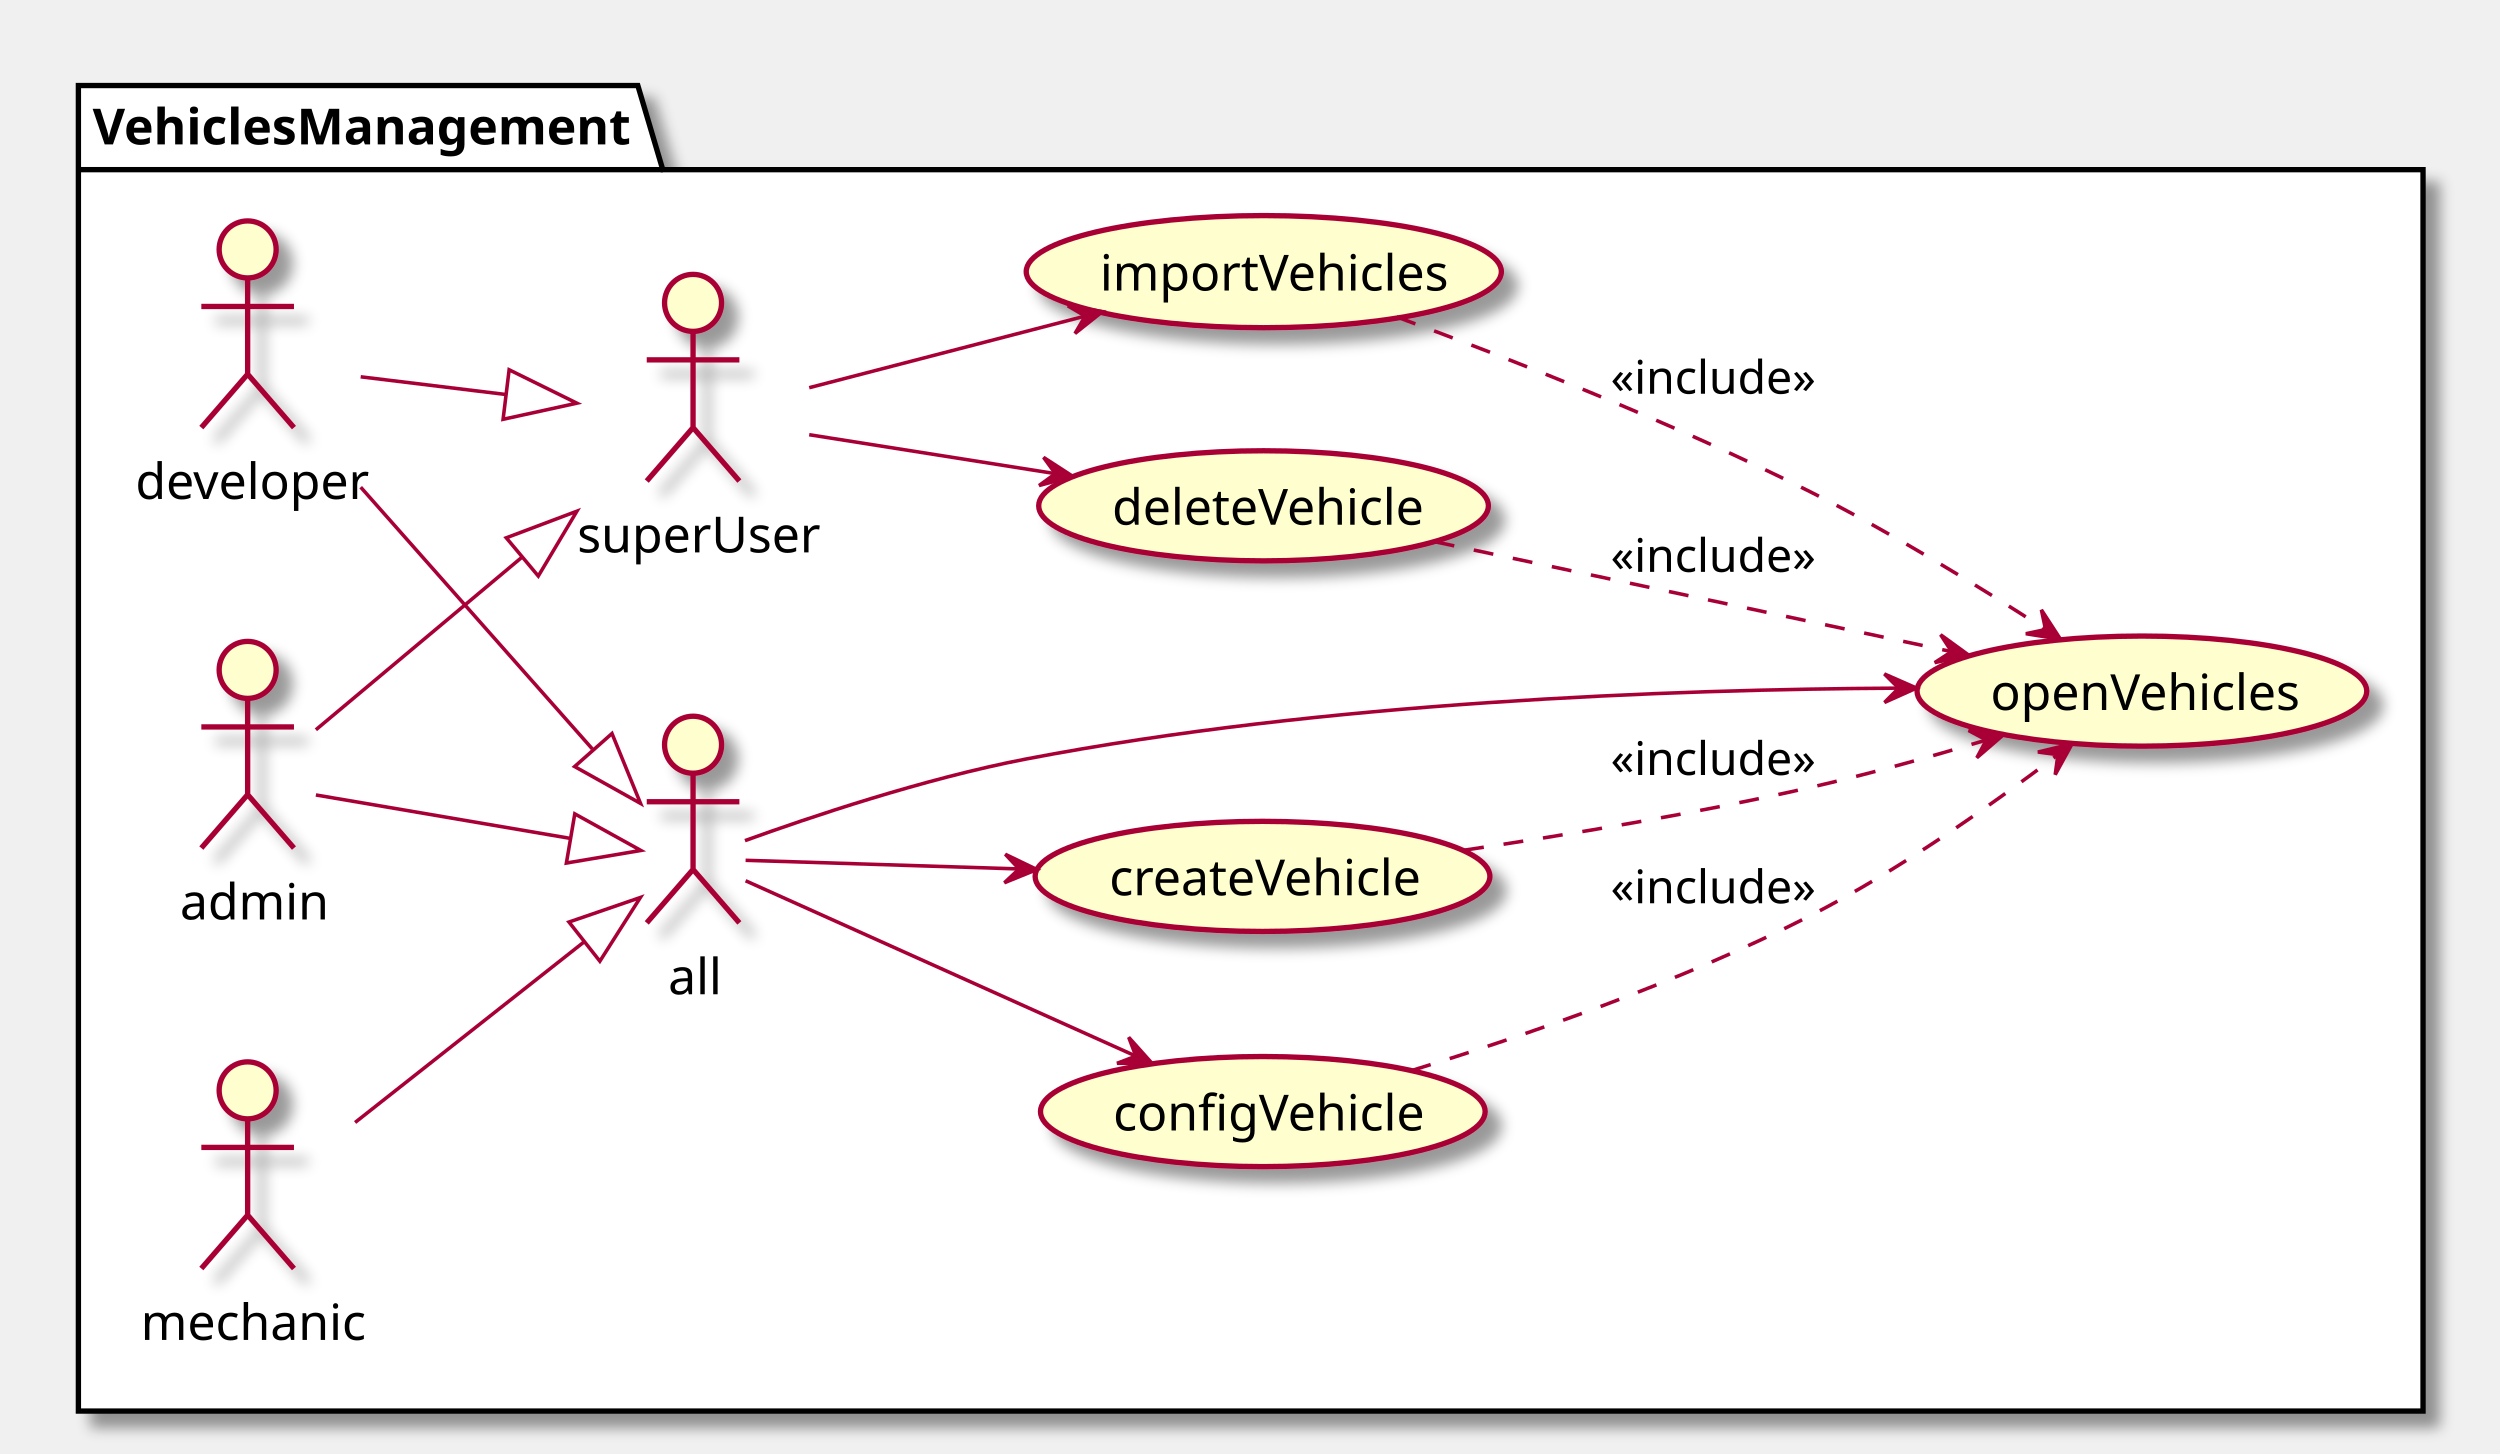
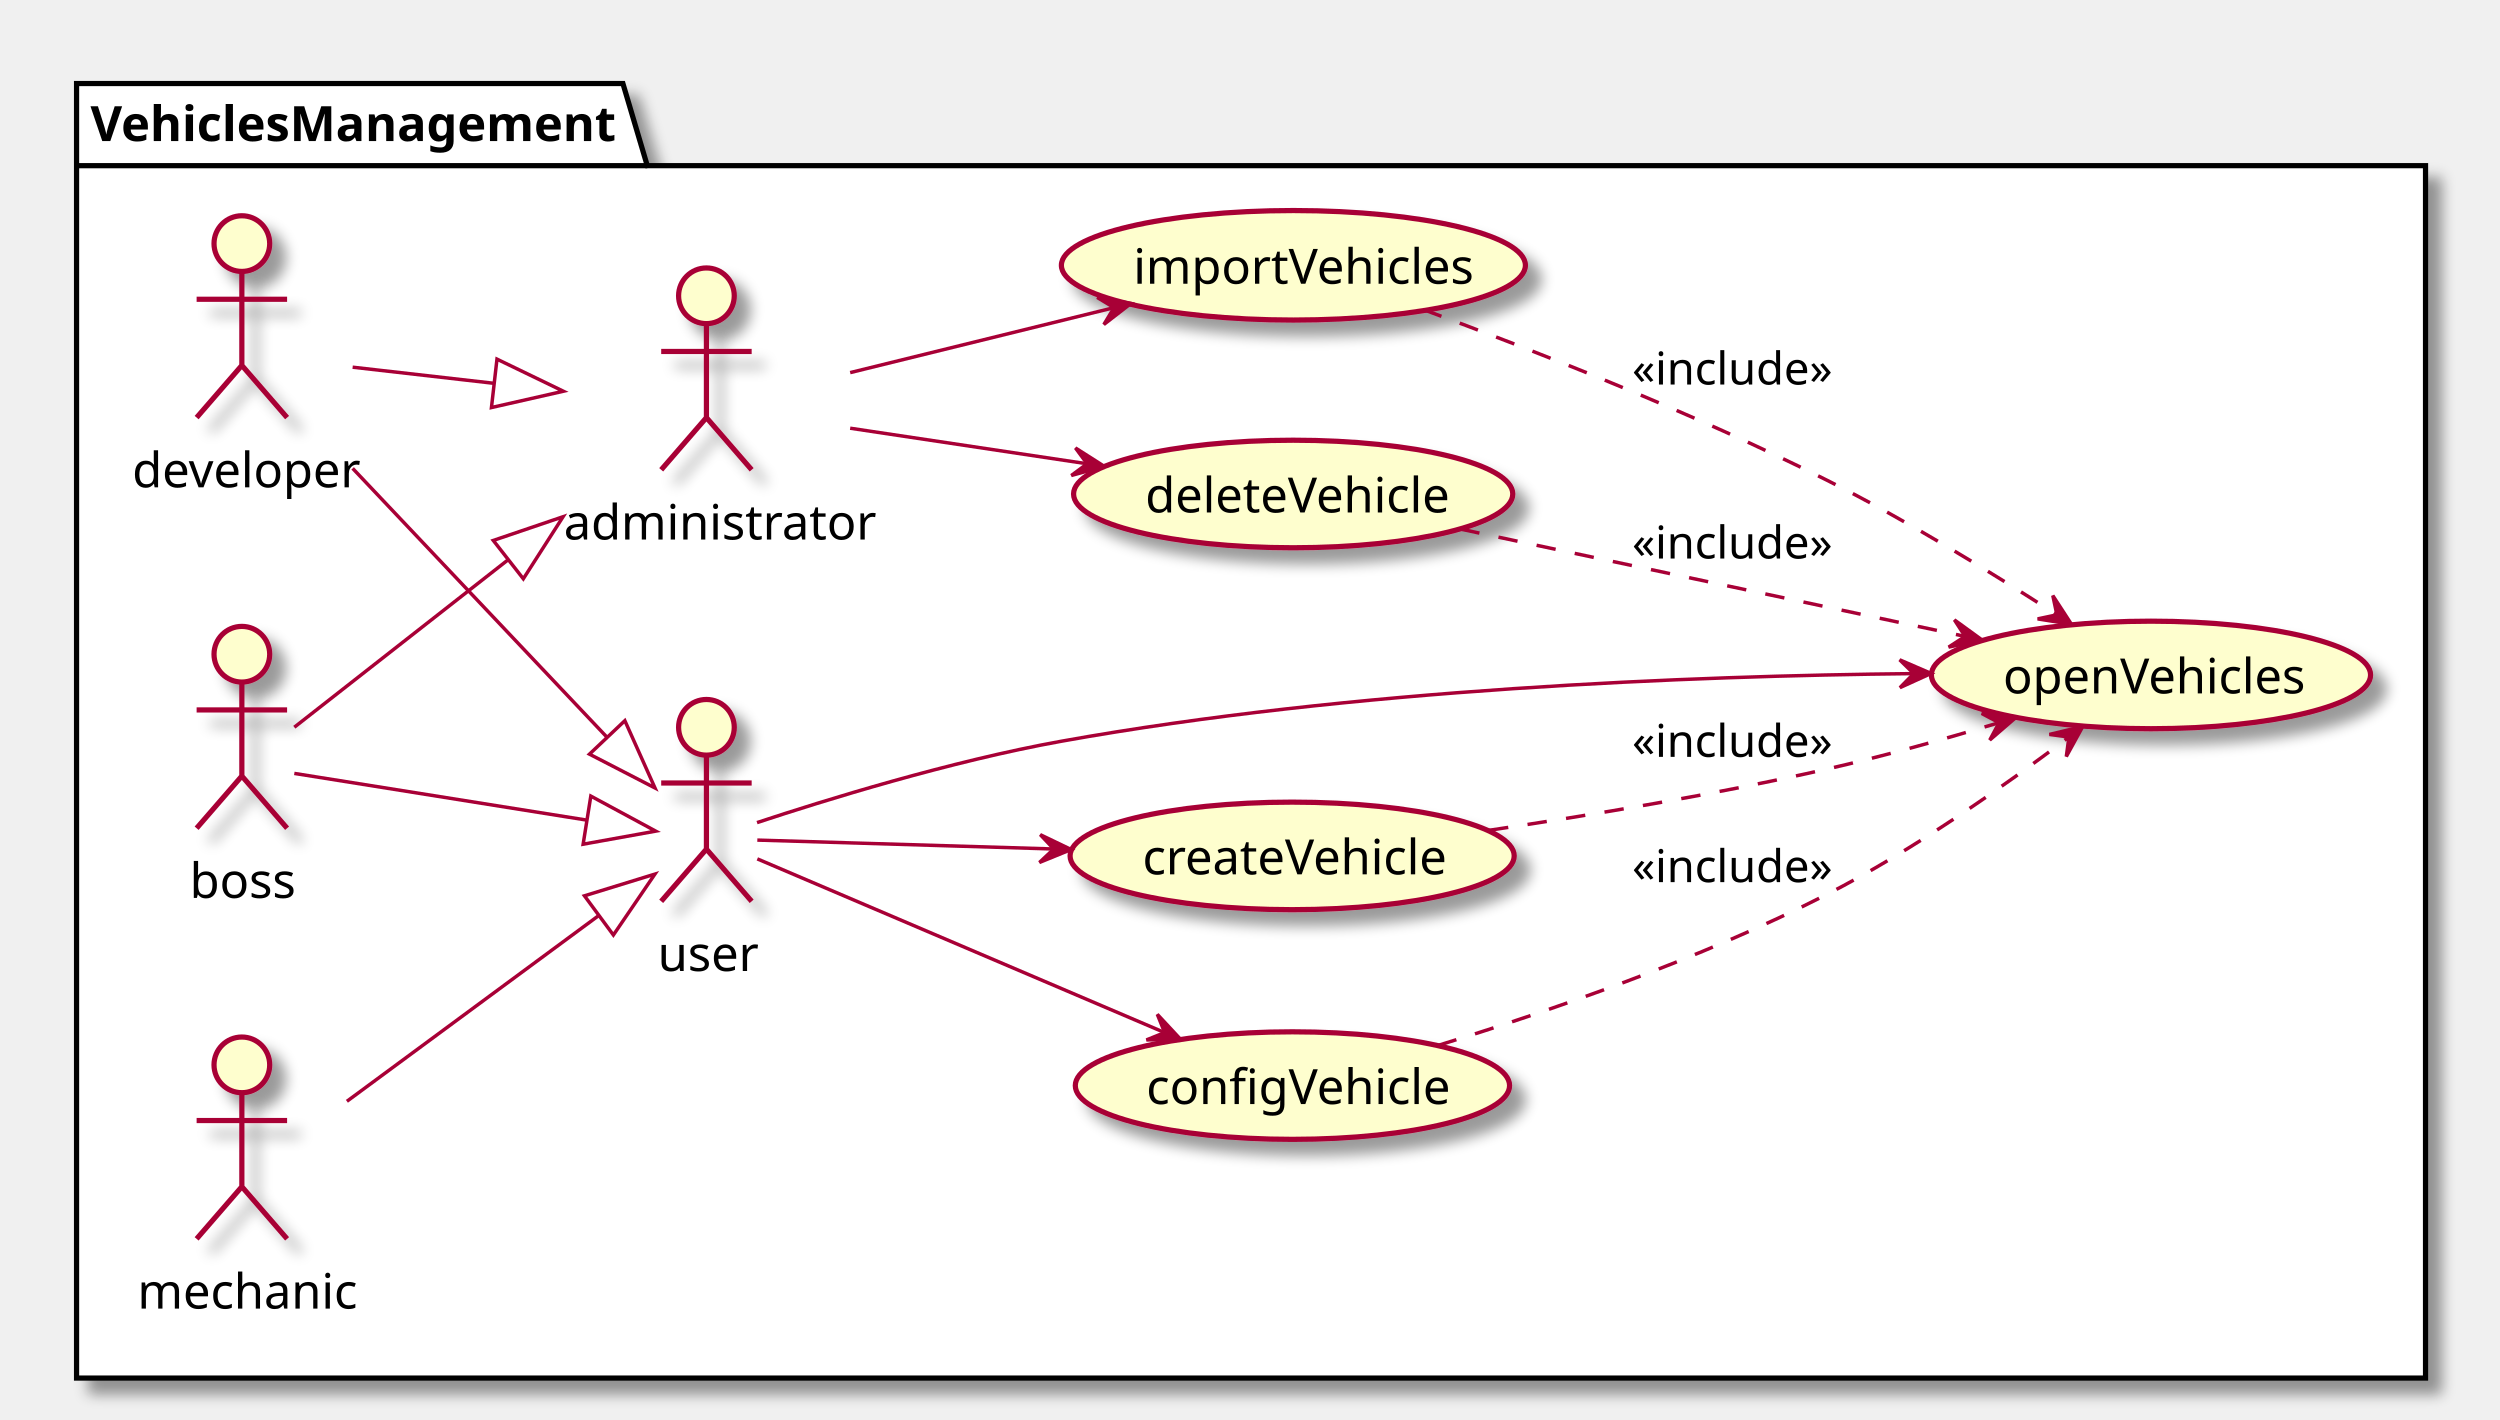
- <svg xmlns="http://www.w3.org/2000/svg" contentScriptType="application/ecmascript" contentStyleType="text/css" height="510px" preserveAspectRatio="none" style="width:877px;height:510px;" version="1.1" viewBox="0 0 877 510" width="877.5px" zoomAndPan="magnify">
+ <svg xmlns="http://www.w3.org/2000/svg" contentScriptType="application/ecmascript" contentStyleType="text/css" height="510px" preserveAspectRatio="none" style="width:898px;height:510px;" version="1.1" viewBox="0 0 898 510" width="898.75px" zoomAndPan="magnify">
  <defs>
-     <filter height="300%" id="fj1r9wx0mx5vf" width="300%" x="-1" y="-1">
+     <filter height="300%" id="f1jd1wu871lp83" width="300%" x="-1" y="-1">
      <feGaussianBlur result="blurOut" stdDeviation="2.5" />
      <feColorMatrix in="blurOut" result="blurOut2" type="matrix" values="0 0 0 0 0 0 0 0 0 0 0 0 0 0 0 0 0 0 .4 0" />
      <feOffset dx="5.0" dy="5.0" in="blurOut2" result="blurOut3" />
      <feBlend in="SourceGraphic" in2="blurOut3" mode="normal" />
    </filter>
  </defs>
  <g>
-     <polygon fill="#FFFFFF" filter="url(#fj1r9wx0mx5vf)" points="27.5,30,223.75,30,232.5,59.512,850,59.512,850,495,27.5,495,27.5,30" style="stroke: #000000; stroke-width: 1.875;" />
+     <polygon fill="#FFFFFF" filter="url(#f1jd1wu871lp83)" points="27.5,30,223.75,30,232.5,59.512,871.25,59.512,871.25,495,27.5,495,27.5,30" style="stroke: #000000; stroke-width: 1.875;" />
    <line style="stroke: #000000; stroke-width: 1.875;" x1="27.5" x2="232.5" y1="59.512" y2="59.512" />
    <text fill="#000000" font-family="sans-serif" font-size="17.5" font-weight="bold" lengthAdjust="spacingAndGlyphs" textLength="188.75" x="32.5" y="50.666">VehiclesManagement</text>
-     <ellipse cx="86.875" cy="382.5" fill="#FEFECE" filter="url(#fj1r9wx0mx5vf)" rx="10" ry="10" style="stroke: #A80036; stroke-width: 1.875;" />
-     <path d="M86.875,392.5 L86.875,426.25 M70.625,402.5 L103.125,402.5 M86.875,426.25 L70.625,445 M86.875,426.25 L103.125,445 " fill="none" filter="url(#fj1r9wx0mx5vf)" style="stroke: #A80036; stroke-width: 1.875;" />
+     <ellipse cx="86.875" cy="382.5" fill="#FEFECE" filter="url(#f1jd1wu871lp83)" rx="10" ry="10" style="stroke: #A80036; stroke-width: 1.875;" />
+     <path d="M86.875,392.5 L86.875,426.25 M70.625,402.5 L103.125,402.5 M86.875,426.25 L70.625,445 M86.875,426.25 L103.125,445 " fill="none" filter="url(#f1jd1wu871lp83)" style="stroke: #A80036; stroke-width: 1.875;" />
    <text fill="#000000" font-family="sans-serif" font-size="17.5" lengthAdjust="spacingAndGlyphs" textLength="75" x="49.375" y="470.041">mechanic</text>
-     <ellipse cx="243.125" cy="261.25" fill="#FEFECE" filter="url(#fj1r9wx0mx5vf)" rx="10" ry="10" style="stroke: #A80036; stroke-width: 1.875;" />
-     <path d="M243.125,271.25 L243.125,305 M226.875,281.25 L259.375,281.25 M243.125,305 L226.875,323.75 M243.125,305 L259.375,323.75 " fill="none" filter="url(#fj1r9wx0mx5vf)" style="stroke: #A80036; stroke-width: 1.875;" />
-     <text fill="#000000" font-family="sans-serif" font-size="17.5" lengthAdjust="spacingAndGlyphs" textLength="17.5" x="234.375" y="348.791">all</text>
-     <ellipse cx="86.875" cy="235" fill="#FEFECE" filter="url(#fj1r9wx0mx5vf)" rx="10" ry="10" style="stroke: #A80036; stroke-width: 1.875;" />
-     <path d="M86.875,245 L86.875,278.75 M70.625,255 L103.125,255 M86.875,278.75 L70.625,297.5 M86.875,278.75 L103.125,297.5 " fill="none" filter="url(#fj1r9wx0mx5vf)" style="stroke: #A80036; stroke-width: 1.875;" />
-     <text fill="#000000" font-family="sans-serif" font-size="17.5" lengthAdjust="spacingAndGlyphs" textLength="47.5" x="63.125" y="322.541">admin</text>
-     <ellipse cx="86.875" cy="87.5" fill="#FEFECE" filter="url(#fj1r9wx0mx5vf)" rx="10" ry="10" style="stroke: #A80036; stroke-width: 1.875;" />
-     <path d="M86.875,97.5 L86.875,131.25 M70.625,107.5 L103.125,107.5 M86.875,131.25 L70.625,150 M86.875,131.25 L103.125,150 " fill="none" filter="url(#fj1r9wx0mx5vf)" style="stroke: #A80036; stroke-width: 1.875;" />
+     <ellipse cx="253.75" cy="261.25" fill="#FEFECE" filter="url(#f1jd1wu871lp83)" rx="10" ry="10" style="stroke: #A80036; stroke-width: 1.875;" />
+     <path d="M253.75,271.25 L253.75,305 M237.5,281.25 L270,281.25 M253.75,305 L237.5,323.75 M253.75,305 L270,323.75 " fill="none" filter="url(#f1jd1wu871lp83)" style="stroke: #A80036; stroke-width: 1.875;" />
+     <text fill="#000000" font-family="sans-serif" font-size="17.5" lengthAdjust="spacingAndGlyphs" textLength="35" x="236.25" y="348.791">user</text>
+     <ellipse cx="86.875" cy="235" fill="#FEFECE" filter="url(#f1jd1wu871lp83)" rx="10" ry="10" style="stroke: #A80036; stroke-width: 1.875;" />
+     <path d="M86.875,245 L86.875,278.75 M70.625,255 L103.125,255 M86.875,278.75 L70.625,297.5 M86.875,278.75 L103.125,297.5 " fill="none" filter="url(#f1jd1wu871lp83)" style="stroke: #A80036; stroke-width: 1.875;" />
+     <text fill="#000000" font-family="sans-serif" font-size="17.5" lengthAdjust="spacingAndGlyphs" textLength="37.5" x="68.125" y="322.541">boss</text>
+     <ellipse cx="86.875" cy="87.5" fill="#FEFECE" filter="url(#f1jd1wu871lp83)" rx="10" ry="10" style="stroke: #A80036; stroke-width: 1.875;" />
+     <path d="M86.875,97.5 L86.875,131.25 M70.625,107.5 L103.125,107.5 M86.875,131.25 L70.625,150 M86.875,131.25 L103.125,150 " fill="none" filter="url(#f1jd1wu871lp83)" style="stroke: #A80036; stroke-width: 1.875;" />
    <text fill="#000000" font-family="sans-serif" font-size="17.5" lengthAdjust="spacingAndGlyphs" textLength="78.75" x="47.5" y="175.042">developer</text>
-     <ellipse cx="243.125" cy="106.25" fill="#FEFECE" filter="url(#fj1r9wx0mx5vf)" rx="10" ry="10" style="stroke: #A80036; stroke-width: 1.875;" />
-     <path d="M243.125,116.25 L243.125,150 M226.875,126.25 L259.375,126.25 M243.125,150 L226.875,168.75 M243.125,150 L259.375,168.75 " fill="none" filter="url(#fj1r9wx0mx5vf)" style="stroke: #A80036; stroke-width: 1.875;" />
-     <text fill="#000000" font-family="sans-serif" font-size="17.5" lengthAdjust="spacingAndGlyphs" textLength="81.25" x="202.5" y="193.792">superUser</text>
-     <ellipse cx="442.889" cy="307.44" fill="#FEFECE" filter="url(#fj1r9wx0mx5vf)" rx="79.764" ry="19.315" style="stroke: #A80036; stroke-width: 1.875;" />
-     <text fill="#000000" font-family="sans-serif" font-size="17.5" lengthAdjust="spacingAndGlyphs" textLength="107.5" x="389.139" y="314.07">createVehicle</text>
-     <ellipse cx="751.38" cy="242.44" fill="#FEFECE" filter="url(#fj1r9wx0mx5vf)" rx="78.88" ry="19.315" style="stroke: #A80036; stroke-width: 1.875;" />
-     <text fill="#000000" font-family="sans-serif" font-size="17.5" lengthAdjust="spacingAndGlyphs" textLength="106.25" x="698.255" y="249.071">openVehicles</text>
-     <ellipse cx="442.996" cy="389.94" fill="#FEFECE" filter="url(#fj1r9wx0mx5vf)" rx="77.996" ry="19.315" style="stroke: #A80036; stroke-width: 1.875;" />
-     <text fill="#000000" font-family="sans-serif" font-size="17.5" lengthAdjust="spacingAndGlyphs" textLength="105" x="390.496" y="396.57">configVehicle</text>
-     <ellipse cx="443.255" cy="177.44" fill="#FEFECE" filter="url(#fj1r9wx0mx5vf)" rx="78.88" ry="19.315" style="stroke: #A80036; stroke-width: 1.875;" />
-     <text fill="#000000" font-family="sans-serif" font-size="17.5" lengthAdjust="spacingAndGlyphs" textLength="106.25" x="390.13" y="184.071">deleteVehicle</text>
-     <ellipse cx="443.339" cy="95.293" fill="#FEFECE" filter="url(#fj1r9wx0mx5vf)" rx="83.339" ry="19.668" style="stroke: #A80036; stroke-width: 1.875;" />
-     <text fill="#000000" font-family="sans-serif" font-size="17.5" lengthAdjust="spacingAndGlyphs" textLength="115" x="385.839" y="101.924">importVehicles</text>
-     <path d="M124.562,393.765 C148.765,374.678 180.445,349.695 204.782,330.501 " fill="none" id="mechanic-&gt;all" style="stroke: #A80036; stroke-width: 1.25;" />
-     <polygon fill="none" points="199.595,323.449,224.644,314.839,210.431,337.19,199.595,323.449" style="stroke: #A80036; stroke-width: 1.25;" />
-     <path d="M110.811,278.874 C134.238,282.873 171.325,289.205 200.077,294.114 " fill="none" id="admin-&gt;all" style="stroke: #A80036; stroke-width: 1.25;" />
-     <polygon fill="none" points="201.635,285.502,224.806,298.336,198.69,302.754,201.635,285.502" style="stroke: #A80036; stroke-width: 1.25;" />
-     <path d="M126.526,170.896 C151.494,199.111 183.756,235.571 207.81,262.754 " fill="none" id="developer-&gt;all" style="stroke: #A80036; stroke-width: 1.25;" />
-     <polygon fill="none" points="214.681,257.315,224.696,281.836,201.576,268.913,214.681,257.315" style="stroke: #A80036; stroke-width: 1.25;" />
-     <path d="M110.811,256.002 C129.794,240.106 157.745,216.7 182.965,195.581 " fill="none" id="admin-&gt;superUser" style="stroke: #A80036; stroke-width: 1.25;" />
-     <polygon fill="none" points="177.595,188.665,202.38,179.322,188.831,202.081,177.595,188.665" style="stroke: #A80036; stroke-width: 1.25;" />
-     <path d="M126.526,132.183 C141.882,134.056 160,136.265 177.269,138.371 " fill="none" id="developer-&gt;superUser" style="stroke: #A80036; stroke-width: 1.25;" />
-     <polygon fill="none" points="178.601,129.719,202.359,141.431,176.484,147.09,178.601,129.719" style="stroke: #A80036; stroke-width: 1.25;" />
-     <path d="M261.556,301.794 C283.025,302.473 321.306,303.685 357.091,304.817 " fill="none" id="all-&gt;createVehicle" style="stroke: #A80036; stroke-width: 1.25;" />
-     <polygon fill="#A80036" points="363.739,305.027,352.653,299.673,357.492,304.829,352.336,309.668,363.739,305.027" style="stroke: #A80036; stroke-width: 1.25;" />
-     <path d="M513.594,298.246 C549.945,292.861 595.107,285.337 635,276.25 C655.232,271.641 677.153,265.501 696.376,259.723 " fill="none" id="createVehicle-&gt;openVehicles" style="stroke: #A80036; stroke-width: 1.25; stroke-dasharray: 7.0,7.0;" />
-     <polygon fill="#A80036" points="702.786,257.78,690.57,256.258,696.805,259.593,693.47,265.828,702.786,257.78" style="stroke: #A80036; stroke-width: 1.25;" />
-     <text fill="#000000" font-family="sans-serif" font-size="16.25" lengthAdjust="spacingAndGlyphs" textLength="68.75" x="565" y="271.869">«include»</text>
-     <path d="M261.556,308.971 C291.701,322.516 354.991,350.957 397.975,370.272 " fill="none" id="all-&gt;configVehicle" style="stroke: #A80036; stroke-width: 1.25;" />
-     <polygon fill="#A80036" points="404.163,373.054,395.952,363.88,398.462,370.491,391.851,373.001,404.163,373.054" style="stroke: #A80036; stroke-width: 1.25;" />
-     <path d="M495.202,375.548 C534.47,363.47 589.595,344.502 635,321.25 C666.173,305.286 698.856,282.201 721.378,265.15 " fill="none" id="configVehicle-&gt;openVehicles" style="stroke: #A80036; stroke-width: 1.25; stroke-dasharray: 7.0,7.0;" />
-     <polygon fill="#A80036" points="726.878,260.954,714.901,263.804,721.909,264.745,720.967,271.753,726.878,260.954" style="stroke: #A80036; stroke-width: 1.25;" />
-     <text fill="#000000" font-family="sans-serif" font-size="16.25" lengthAdjust="spacingAndGlyphs" textLength="68.75" x="565" y="316.869">«include»</text>
-     <path d="M283.868,152.499 C308.461,156.39 340.836,161.512 369.875,166.107 " fill="none" id="superUser-&gt;deleteVehicle" style="stroke: #A80036; stroke-width: 1.25;" />
-     <polygon fill="#A80036" points="376.401,167.14,366.071,160.443,370.228,166.163,364.508,170.32,376.401,167.14" style="stroke: #A80036; stroke-width: 1.25;" />
-     <path d="M503.303,190.032 C555.246,201.08 630.82,217.153 684.612,228.594 " fill="none" id="deleteVehicle-&gt;openVehicles" style="stroke: #A80036; stroke-width: 1.25; stroke-dasharray: 7.0,7.0;" />
-     <polygon fill="#A80036" points="690.732,229.895,680.77,222.662,684.62,228.594,678.688,232.443,690.732,229.895" style="stroke: #A80036; stroke-width: 1.25;" />
-     <text fill="#000000" font-family="sans-serif" font-size="16.25" lengthAdjust="spacingAndGlyphs" textLength="68.75" x="565" y="200.619">«include»</text>
-     <path d="M283.868,136.002 C311.517,128.827 349.002,119.1 380.524,110.92 " fill="none" id="superUser-&gt;importVehicles" style="stroke: #A80036; stroke-width: 1.25;" />
-     <polygon fill="#A80036" points="386.744,109.306,374.598,107.295,380.695,110.877,377.112,116.974,386.744,109.306" style="stroke: #A80036; stroke-width: 1.25;" />
-     <path d="M261.334,294.896 C283.625,286.83 324.161,273.135 360,266.25 C463.994,246.271 586.184,241.826 665.705,241.4 " fill="none" id="all-&gt;openVehicles" style="stroke: #A80036; stroke-width: 1.25;" />
-     <polygon fill="#A80036" points="672.309,241.374,661.039,236.419,666.059,241.399,661.079,246.419,672.309,241.374" style="stroke: #A80036; stroke-width: 1.25;" />
-     <path d="M489.957,111.174 C529.155,125.635 586.819,148.239 635,172.5 C663.675,186.939 694.686,206.036 717.271,220.635 " fill="none" id="importVehicles-&gt;openVehicles" style="stroke: #A80036; stroke-width: 1.25; stroke-dasharray: 7.0,7.0;" />
-     <polygon fill="#A80036" points="722.825,224.245,716.117,213.922,717.585,220.839,710.668,222.306,722.825,224.245" style="stroke: #A80036; stroke-width: 1.25;" />
-     <text fill="#000000" font-family="sans-serif" font-size="16.25" lengthAdjust="spacingAndGlyphs" textLength="68.75" x="565" y="138.119">«include»</text>
+     <ellipse cx="253.75" cy="106.25" fill="#FEFECE" filter="url(#f1jd1wu871lp83)" rx="10" ry="10" style="stroke: #A80036; stroke-width: 1.875;" />
+     <path d="M253.75,116.25 L253.75,150 M237.5,126.25 L270,126.25 M253.75,150 L237.5,168.75 M253.75,150 L270,168.75 " fill="none" filter="url(#f1jd1wu871lp83)" style="stroke: #A80036; stroke-width: 1.875;" />
+     <text fill="#000000" font-family="sans-serif" font-size="17.5" lengthAdjust="spacingAndGlyphs" textLength="102.5" x="202.5" y="193.792">administrator</text>
+     <ellipse cx="464.139" cy="307.44" fill="#FEFECE" filter="url(#f1jd1wu871lp83)" rx="79.764" ry="19.315" style="stroke: #A80036; stroke-width: 1.875;" />
+     <text fill="#000000" font-family="sans-serif" font-size="17.5" lengthAdjust="spacingAndGlyphs" textLength="107.5" x="410.389" y="314.07">createVehicle</text>
+     <ellipse cx="772.63" cy="242.44" fill="#FEFECE" filter="url(#f1jd1wu871lp83)" rx="78.88" ry="19.315" style="stroke: #A80036; stroke-width: 1.875;" />
+     <text fill="#000000" font-family="sans-serif" font-size="17.5" lengthAdjust="spacingAndGlyphs" textLength="106.25" x="719.505" y="249.071">openVehicles</text>
+     <ellipse cx="464.246" cy="389.94" fill="#FEFECE" filter="url(#f1jd1wu871lp83)" rx="77.996" ry="19.315" style="stroke: #A80036; stroke-width: 1.875;" />
+     <text fill="#000000" font-family="sans-serif" font-size="17.5" lengthAdjust="spacingAndGlyphs" textLength="105" x="411.746" y="396.57">configVehicle</text>
+     <ellipse cx="464.505" cy="177.44" fill="#FEFECE" filter="url(#f1jd1wu871lp83)" rx="78.88" ry="19.315" style="stroke: #A80036; stroke-width: 1.875;" />
+     <text fill="#000000" font-family="sans-serif" font-size="17.5" lengthAdjust="spacingAndGlyphs" textLength="106.25" x="411.38" y="184.071">deleteVehicle</text>
+     <ellipse cx="464.589" cy="95.293" fill="#FEFECE" filter="url(#f1jd1wu871lp83)" rx="83.339" ry="19.668" style="stroke: #A80036; stroke-width: 1.875;" />
+     <text fill="#000000" font-family="sans-serif" font-size="17.5" lengthAdjust="spacingAndGlyphs" textLength="115" x="407.089" y="101.924">importVehicles</text>
+     <path d="M124.605,395.591 C151.502,375.75 187.975,348.846 215.09,328.845 " fill="none" id="mechanic-&gt;user" style="stroke: #A80036; stroke-width: 1.25;" />
+     <polygon fill="none" points="209.936,321.774,235.249,313.975,220.324,335.858,209.936,321.774" style="stroke: #A80036; stroke-width: 1.25;" />
+     <path d="M105.716,277.809 C130.562,281.777 176.686,289.142 210.623,294.562 " fill="none" id="boss-&gt;user" style="stroke: #A80036; stroke-width: 1.25;" />
+     <polygon fill="none" points="212.221,285.956,235.528,298.54,209.461,303.238,212.221,285.956" style="stroke: #A80036; stroke-width: 1.25;" />
+     <path d="M126.664,168.236 C154.305,197.455 191.226,236.481 217.92,264.699 " fill="none" id="developer-&gt;user" style="stroke: #A80036; stroke-width: 1.25;" />
+     <polygon fill="none" points="224.447,258.865,235.271,283.039,211.734,270.891,224.447,258.865" style="stroke: #A80036; stroke-width: 1.25;" />
+     <path d="M105.716,261.221 C124.11,246.814 154.165,223.273 182.304,201.232 " fill="none" id="boss-&gt;administrator" style="stroke: #A80036; stroke-width: 1.25;" />
+     <polygon fill="none" points="177.184,194.127,202.261,185.601,187.975,207.905,177.184,194.127" style="stroke: #A80036; stroke-width: 1.25;" />
+     <path d="M126.664,131.896 C141.838,133.627 159.808,135.676 177.347,137.678 " fill="none" id="developer-&gt;administrator" style="stroke: #A80036; stroke-width: 1.25;" />
+     <polygon fill="none" points="178.514,129.004,202.36,140.531,176.53,146.391,178.514,129.004" style="stroke: #A80036; stroke-width: 1.25;" />
+     <path d="M272.031,301.761 C295.346,302.461 338.831,303.767 378.435,304.956 " fill="none" id="user-&gt;createVehicle" style="stroke: #A80036; stroke-width: 1.25;" />
+     <polygon fill="#A80036" points="384.755,305.146,373.662,299.808,378.508,304.957,373.359,309.803,384.755,305.146" style="stroke: #A80036; stroke-width: 1.25;" />
+     <path d="M534.844,298.246 C571.195,292.861 616.357,285.337 656.25,276.25 C676.482,271.641 698.403,265.501 717.626,259.723 " fill="none" id="createVehicle-&gt;openVehicles" style="stroke: #A80036; stroke-width: 1.25; stroke-dasharray: 7.0,7.0;" />
+     <polygon fill="#A80036" points="724.036,257.78,711.82,256.258,718.055,259.593,714.72,265.828,724.036,257.78" style="stroke: #A80036; stroke-width: 1.25;" />
+     <text fill="#000000" font-family="sans-serif" font-size="16.25" lengthAdjust="spacingAndGlyphs" textLength="68.75" x="586.25" y="271.869">«include»</text>
+     <path d="M272.031,308.512 C303.621,321.984 372.241,351.245 418.064,370.785 " fill="none" id="user-&gt;configVehicle" style="stroke: #A80036; stroke-width: 1.25;" />
+     <polygon fill="#A80036" points="424.092,373.356,415.705,364.344,418.343,370.905,411.783,373.543,424.092,373.356" style="stroke: #A80036; stroke-width: 1.25;" />
+     <path d="M516.452,375.548 C555.72,363.47 610.845,344.502 656.25,321.25 C687.423,305.286 720.106,282.201 742.628,265.15 " fill="none" id="configVehicle-&gt;openVehicles" style="stroke: #A80036; stroke-width: 1.25; stroke-dasharray: 7.0,7.0;" />
+     <polygon fill="#A80036" points="748.128,260.954,736.151,263.804,743.159,264.745,742.217,271.753,748.128,260.954" style="stroke: #A80036; stroke-width: 1.25;" />
+     <text fill="#000000" font-family="sans-serif" font-size="16.25" lengthAdjust="spacingAndGlyphs" textLength="68.75" x="586.25" y="316.869">«include»</text>
+     <path d="M305.381,153.815 C330.881,157.644 362.305,162.361 390.375,166.576 " fill="none" id="administrator-&gt;deleteVehicle" style="stroke: #A80036; stroke-width: 1.25;" />
+     <polygon fill="#A80036" points="396.683,167.524,386.3,160.908,390.502,166.595,384.815,170.797,396.683,167.524" style="stroke: #A80036; stroke-width: 1.25;" />
+     <path d="M524.553,190.032 C576.496,201.08 652.07,217.153 705.862,228.594 " fill="none" id="deleteVehicle-&gt;openVehicles" style="stroke: #A80036; stroke-width: 1.25; stroke-dasharray: 7.0,7.0;" />
+     <polygon fill="#A80036" points="711.982,229.895,702.02,222.662,705.87,228.594,699.938,232.443,711.982,229.895" style="stroke: #A80036; stroke-width: 1.25;" />
+     <text fill="#000000" font-family="sans-serif" font-size="16.25" lengthAdjust="spacingAndGlyphs" textLength="68.75" x="586.25" y="200.619">«include»</text>
+     <path d="M305.381,133.844 C333.796,126.846 369.566,118.039 399.856,110.58 " fill="none" id="administrator-&gt;importVehicles" style="stroke: #A80036; stroke-width: 1.25;" />
+     <polygon fill="#A80036" points="406.233,109.01,394.114,106.842,400.163,110.503,396.503,116.553,406.233,109.01" style="stroke: #A80036; stroke-width: 1.25;" />
+     <path d="M271.921,295.48 C295.933,287.541 341.404,273.421 381.25,266.25 C485.473,247.494 607.611,242.781 687.059,241.959 " fill="none" id="user-&gt;openVehicles" style="stroke: #A80036; stroke-width: 1.25;" />
+     <polygon fill="#A80036" points="693.656,241.899,682.36,237.005,687.407,241.958,682.454,247.005,693.656,241.899" style="stroke: #A80036; stroke-width: 1.25;" />
+     <path d="M511.207,111.174 C550.405,125.635 608.069,148.239 656.25,172.5 C684.925,186.939 715.936,206.036 738.521,220.635 " fill="none" id="importVehicles-&gt;openVehicles" style="stroke: #A80036; stroke-width: 1.25; stroke-dasharray: 7.0,7.0;" />
+     <polygon fill="#A80036" points="744.075,224.245,737.367,213.922,738.835,220.839,731.918,222.306,744.075,224.245" style="stroke: #A80036; stroke-width: 1.25;" />
+     <text fill="#000000" font-family="sans-serif" font-size="16.25" lengthAdjust="spacingAndGlyphs" textLength="68.75" x="586.25" y="138.119">«include»</text>
  </g>
</svg>
